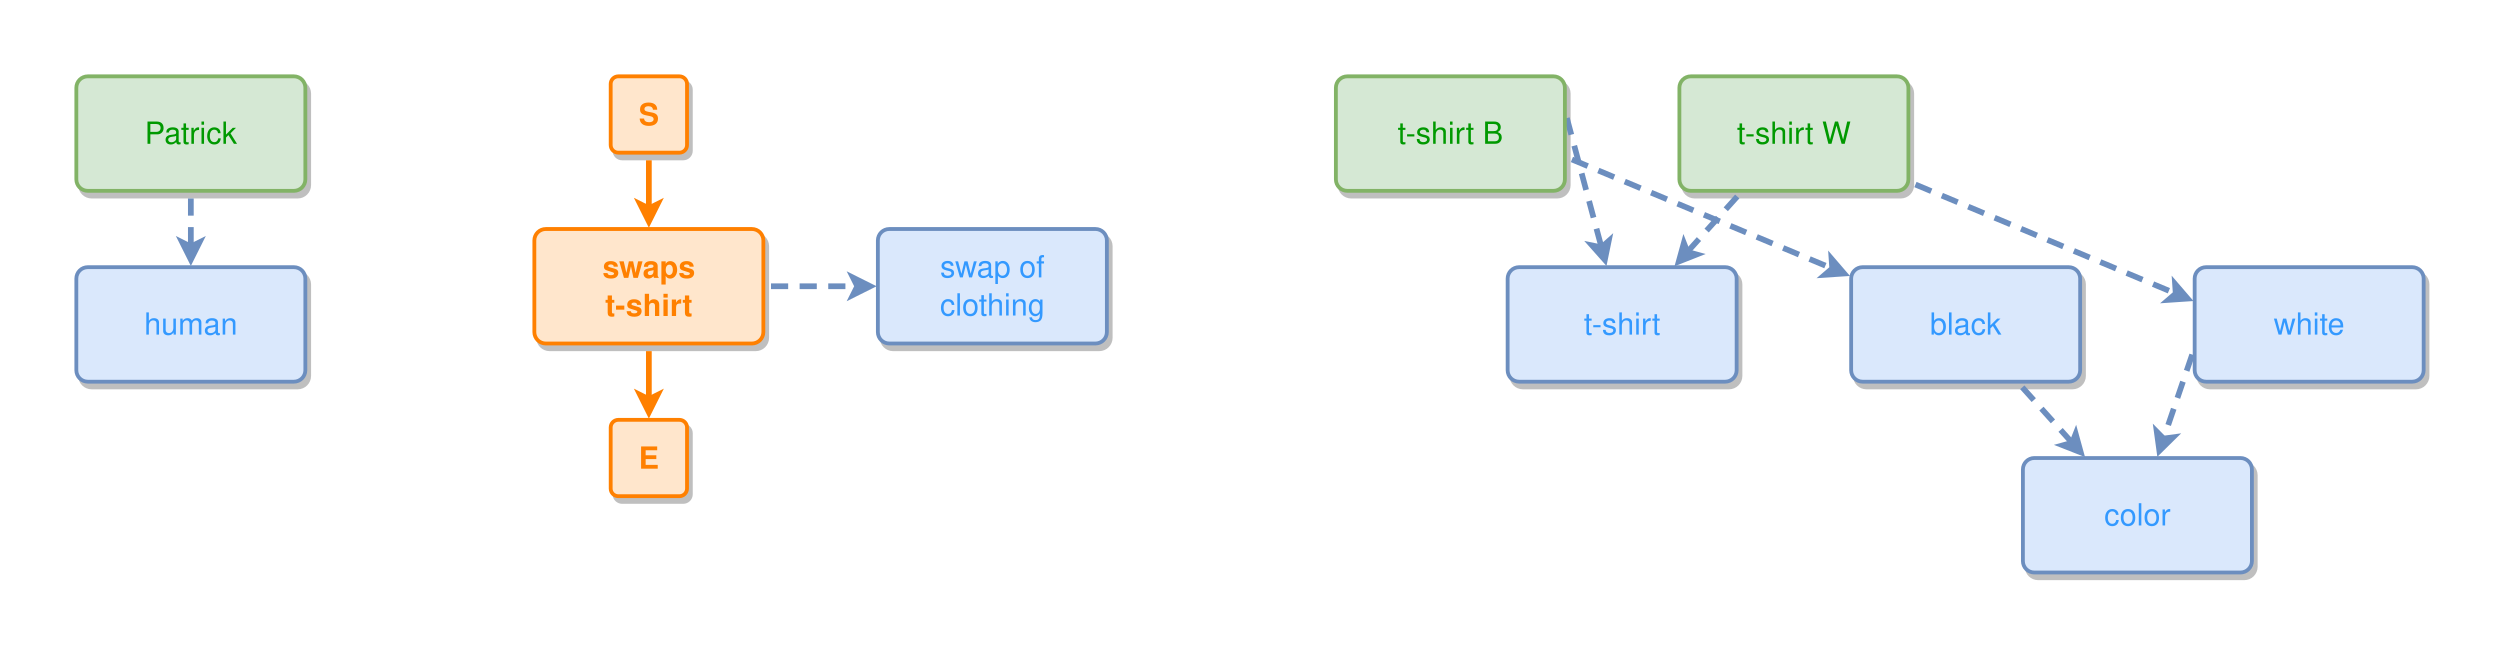
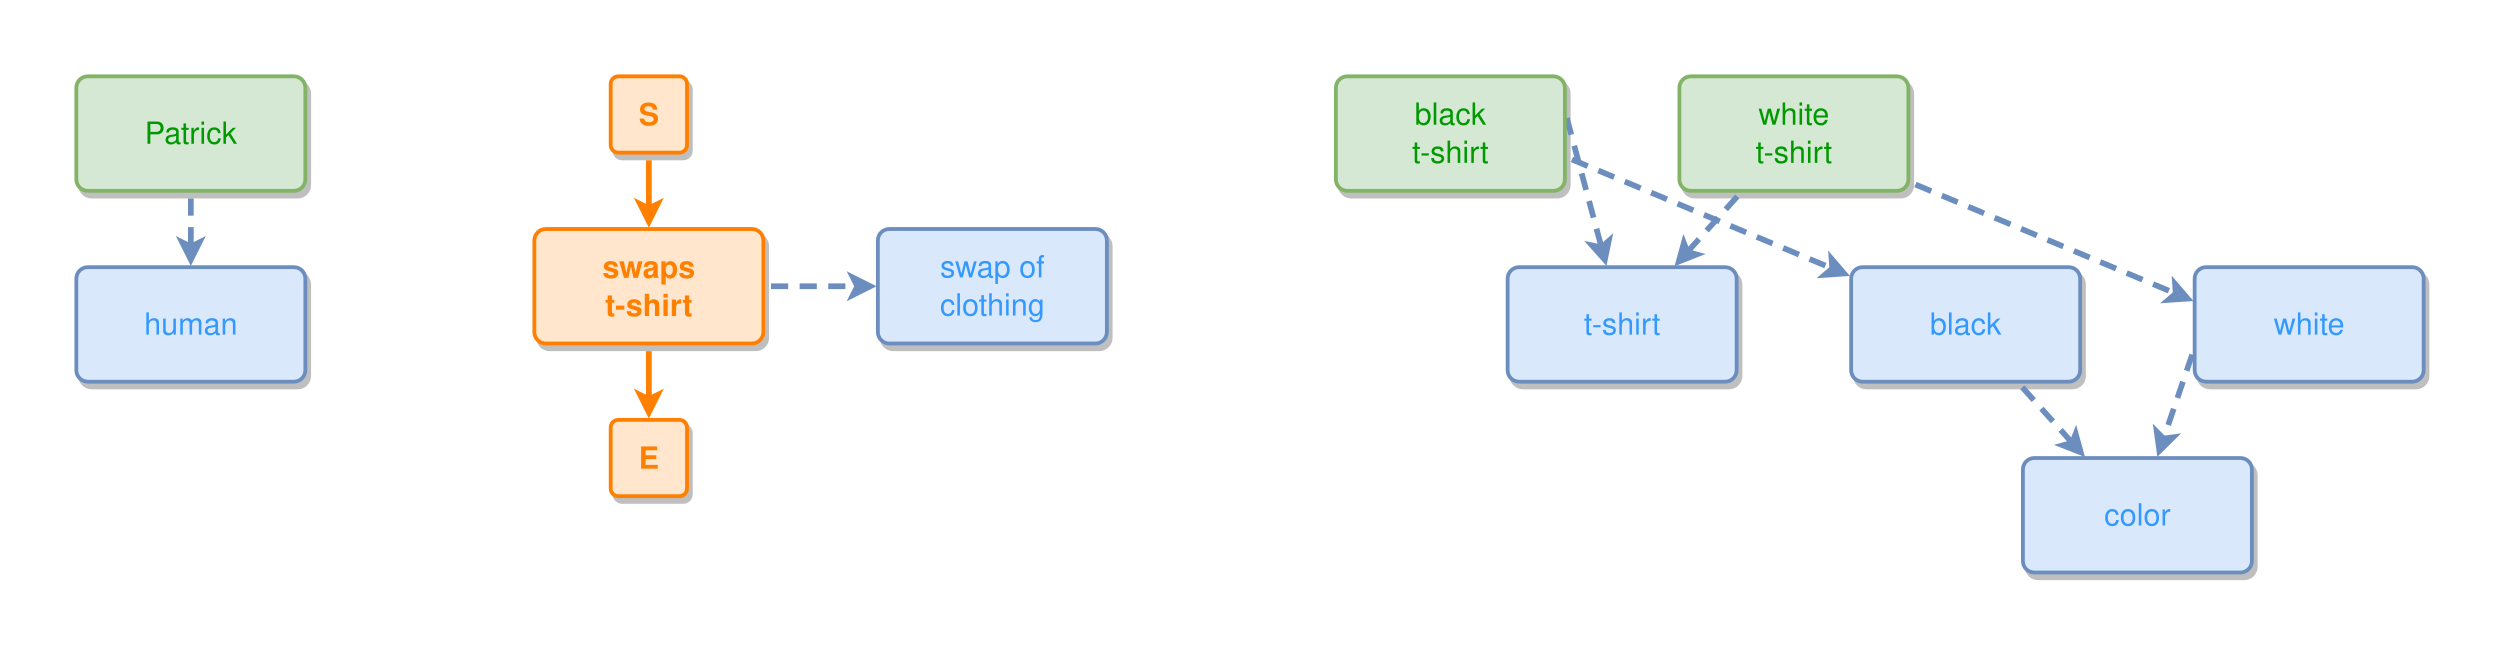
<svg xmlns="http://www.w3.org/2000/svg" width="1310" height="340" viewBox="0 0 1310 340">
  <defs>
  </defs>
  <g id="container-shells">
  </g>
  <g id="node-shadows">
    <rect x="40" y="40" width="120" height="60" rx="6" ry="6" fill="#000000" stroke="#000000" stroke-width="2" opacity="0.25" transform="translate(2,3)" />
    <rect x="1060" y="240" width="120" height="60" rx="6" ry="6" fill="#000000" stroke="#000000" stroke-width="2" opacity="0.25" transform="translate(2,3)" />
    <rect x="320" y="40" width="40" height="40" rx="4" ry="4" fill="#000000" stroke="#000000" stroke-width="2" opacity="0.25" transform="translate(2,3)" />
    <rect x="320" y="220" width="40" height="40" rx="4" ry="4" fill="#000000" stroke="#000000" stroke-width="2" opacity="0.25" transform="translate(2,3)" />
    <rect x="40" y="140" width="120" height="60" rx="6" ry="6" fill="#000000" stroke="#000000" stroke-width="2" opacity="0.25" transform="translate(2,3)" />
    <rect x="280" y="120" width="120" height="60" rx="6" ry="6" fill="#000000" stroke="#000000" stroke-width="2" opacity="0.25" transform="translate(2,3)" />
    <rect x="460" y="120" width="120" height="60" rx="6" ry="6" fill="#000000" stroke="#000000" stroke-width="2" opacity="0.25" transform="translate(2,3)" />
    <rect x="700" y="40" width="120" height="60" rx="6" ry="6" fill="#000000" stroke="#000000" stroke-width="2" opacity="0.25" transform="translate(2,3)" />
    <rect x="790" y="140" width="120" height="60" rx="6" ry="6" fill="#000000" stroke="#000000" stroke-width="2" opacity="0.25" transform="translate(2,3)" />
    <rect x="970" y="140" width="120" height="60" rx="6" ry="6" fill="#000000" stroke="#000000" stroke-width="2" opacity="0.25" transform="translate(2,3)" />
    <rect x="880" y="40" width="120" height="60" rx="6" ry="6" fill="#000000" stroke="#000000" stroke-width="2" opacity="0.25" transform="translate(2,3)" />
    <rect x="1150" y="140" width="120" height="60" rx="6" ry="6" fill="#000000" stroke="#000000" stroke-width="2" opacity="0.25" transform="translate(2,3)" />
  </g>
  <g id="edges">
    <line x1="100.00" y1="104.00" x2="100.00" y2="129.25" stroke="#6c8ebf" stroke-width="3" stroke-dasharray="9 6" />
    <path d="M 100.00 136.00 L 95.50 127.00 L 100.00 129.25 L 104.50 127.00 Z" fill="#6c8ebf" stroke="#6c8ebf" stroke-width="3" stroke-miterlimit="10" />
    <line x1="340.00" y1="84.00" x2="340.00" y2="109.25" stroke="#ff8000" stroke-width="3" />
    <path d="M 340.00 116.00 L 335.50 107.00 L 340.00 109.25 L 344.50 107.00 Z" fill="#ff8000" stroke="#ff8000" stroke-width="3" stroke-miterlimit="10" />
    <line x1="340.00" y1="184.00" x2="340.00" y2="209.25" stroke="#ff8000" stroke-width="3" />
    <path d="M 340.00 216.00 L 335.50 207.00 L 340.00 209.25 L 344.50 207.00 Z" fill="#ff8000" stroke="#ff8000" stroke-width="3" stroke-miterlimit="10" />
    <line x1="404.00" y1="150.00" x2="449.25" y2="150.00" stroke="#6c8ebf" stroke-width="3" stroke-dasharray="9 6" />
    <path d="M 456.00 150.00 L 447.00 154.50 L 449.25 150.00 L 447.00 145.50 Z" fill="#6c8ebf" stroke="#6c8ebf" stroke-width="3" stroke-miterlimit="10" />
    <line x1="821.03" y1="61.86" x2="839.18" y2="129.62" stroke="#6c8ebf" stroke-width="3" stroke-dasharray="9 6" />
    <path d="M 840.93 136.14 L 834.25 128.61 L 839.18 129.62 L 842.95 126.28 Z" fill="#6c8ebf" stroke="#6c8ebf" stroke-width="3" stroke-miterlimit="10" />
    <line x1="823.69" y1="83.55" x2="960.09" y2="140.70" stroke="#6c8ebf" stroke-width="3" stroke-dasharray="9 6" />
    <path d="M 966.31 143.31 L 956.27 143.98 L 960.09 140.70 L 959.75 135.68 Z" fill="#6c8ebf" stroke="#6c8ebf" stroke-width="3" stroke-miterlimit="10" />
    <line x1="1059.68" y1="202.97" x2="1085.81" y2="232.01" stroke="#6c8ebf" stroke-width="3" stroke-dasharray="9 6" />
    <path d="M 1090.32 237.03 L 1080.96 233.35 L 1085.81 232.01 L 1087.65 227.33 Z" fill="#6c8ebf" stroke="#6c8ebf" stroke-width="3" stroke-miterlimit="10" />
    <line x1="910.32" y1="102.97" x2="884.19" y2="132.01" stroke="#6c8ebf" stroke-width="3" stroke-dasharray="9 6" />
    <path d="M 879.68 137.03 L 882.35 127.33 L 884.19 132.01 L 889.04 133.35 Z" fill="#6c8ebf" stroke="#6c8ebf" stroke-width="3" stroke-miterlimit="10" />
    <line x1="1003.69" y1="96.69" x2="1140.09" y2="153.85" stroke="#6c8ebf" stroke-width="3" stroke-dasharray="9 6" />
    <path d="M 1146.31 156.45 L 1136.27 157.13 L 1140.09 153.85 L 1139.75 148.83 Z" fill="#6c8ebf" stroke="#6c8ebf" stroke-width="3" stroke-miterlimit="10" />
    <line x1="1148.71" y1="185.79" x2="1133.70" y2="229.83" stroke="#6c8ebf" stroke-width="3" stroke-dasharray="9 6" />
    <path d="M 1131.52 236.21 L 1130.16 226.24 L 1133.70 229.83 L 1138.68 229.15 Z" fill="#6c8ebf" stroke="#6c8ebf" stroke-width="3" stroke-miterlimit="10" />
  </g>
  <g id="nodes">
    <rect x="40" y="40" width="120" height="60" rx="6" ry="6" fill="#d5e8d4" stroke="#82b366" stroke-width="2" />
    <text x="100" y="70" text-anchor="middle" dominant-baseline="middle" font-family="Helvetica,Inter,Segoe UI,Arial" font-size="16" font-weight="normal" fill="#009900">Patrick</text>
    <rect x="1060" y="240" width="120" height="60" rx="6" ry="6" fill="#dae8fc" stroke="#6c8ebf" stroke-width="2" />
    <text x="1120" y="270" text-anchor="middle" dominant-baseline="middle" font-family="Helvetica,Inter,Segoe UI,Arial" font-size="16" font-weight="normal" fill="#3399ff">color</text>
    <rect x="320" y="40" width="40" height="40" rx="4" ry="4" fill="#ffe6cc" stroke="#ff8000" stroke-width="2" />
    <text x="340" y="60" text-anchor="middle" dominant-baseline="middle" font-family="Helvetica,Inter,Segoe UI,Arial" font-size="16" font-weight="bold" fill="#ff8000">S</text>
    <rect x="320" y="220" width="40" height="40" rx="4" ry="4" fill="#ffe6cc" stroke="#ff8000" stroke-width="2" />
    <text x="340" y="240" text-anchor="middle" dominant-baseline="middle" font-family="Helvetica,Inter,Segoe UI,Arial" font-size="16" font-weight="bold" fill="#ff8000">E</text>
    <rect x="40" y="140" width="120" height="60" rx="6" ry="6" fill="#dae8fc" stroke="#6c8ebf" stroke-width="2" />
    <text x="100" y="170" text-anchor="middle" dominant-baseline="middle" font-family="Helvetica,Inter,Segoe UI,Arial" font-size="16" font-weight="normal" fill="#3399ff">human</text>
    <rect x="280" y="120" width="120" height="60" rx="6" ry="6" fill="#ffe6cc" stroke="#ff8000" stroke-width="2" />
    <text x="340" y="140" text-anchor="middle" dominant-baseline="middle" font-family="Helvetica,Inter,Segoe UI,Arial" font-size="16" font-weight="bold" fill="#ff8000">swaps</text>
    <text x="340" y="160" text-anchor="middle" dominant-baseline="middle" font-family="Helvetica,Inter,Segoe UI,Arial" font-size="16" font-weight="bold" fill="#ff8000">t-shirt</text>
    <rect x="460" y="120" width="120" height="60" rx="6" ry="6" fill="#dae8fc" stroke="#6c8ebf" stroke-width="2" />
    <text x="520" y="140" text-anchor="middle" dominant-baseline="middle" font-family="Helvetica,Inter,Segoe UI,Arial" font-size="16" font-weight="normal" fill="#3399ff">swap of</text>
    <text x="520" y="160" text-anchor="middle" dominant-baseline="middle" font-family="Helvetica,Inter,Segoe UI,Arial" font-size="16" font-weight="normal" fill="#3399ff">clothing</text>
    <rect x="700" y="40" width="120" height="60" rx="6" ry="6" fill="#d5e8d4" stroke="#82b366" stroke-width="2" />
-     <text x="760" y="70" text-anchor="middle" dominant-baseline="middle" font-family="Helvetica,Inter,Segoe UI,Arial" font-size="16" font-weight="normal" fill="#009900">t-shirt B</text>
+     <text x="760" y="60" text-anchor="middle" dominant-baseline="middle" font-family="Helvetica,Inter,Segoe UI,Arial" font-size="16" font-weight="normal" fill="#009900">black</text>
+     <text x="760" y="80" text-anchor="middle" dominant-baseline="middle" font-family="Helvetica,Inter,Segoe UI,Arial" font-size="16" font-weight="normal" fill="#009900">t-shirt</text>
    <rect x="790" y="140" width="120" height="60" rx="6" ry="6" fill="#dae8fc" stroke="#6c8ebf" stroke-width="2" />
    <text x="850" y="170" text-anchor="middle" dominant-baseline="middle" font-family="Helvetica,Inter,Segoe UI,Arial" font-size="16" font-weight="normal" fill="#3399ff">t-shirt</text>
    <rect x="970" y="140" width="120" height="60" rx="6" ry="6" fill="#dae8fc" stroke="#6c8ebf" stroke-width="2" />
    <text x="1030" y="170" text-anchor="middle" dominant-baseline="middle" font-family="Helvetica,Inter,Segoe UI,Arial" font-size="16" font-weight="normal" fill="#3399ff">black</text>
    <rect x="880" y="40" width="120" height="60" rx="6" ry="6" fill="#d5e8d4" stroke="#82b366" stroke-width="2" />
-     <text x="940" y="70" text-anchor="middle" dominant-baseline="middle" font-family="Helvetica,Inter,Segoe UI,Arial" font-size="16" font-weight="normal" fill="#009900">t-shirt W</text>
+     <text x="940" y="60" text-anchor="middle" dominant-baseline="middle" font-family="Helvetica,Inter,Segoe UI,Arial" font-size="16" font-weight="normal" fill="#009900">white</text>
+     <text x="940" y="80" text-anchor="middle" dominant-baseline="middle" font-family="Helvetica,Inter,Segoe UI,Arial" font-size="16" font-weight="normal" fill="#009900">t-shirt</text>
    <rect x="1150" y="140" width="120" height="60" rx="6" ry="6" fill="#dae8fc" stroke="#6c8ebf" stroke-width="2" />
    <text x="1210" y="170" text-anchor="middle" dominant-baseline="middle" font-family="Helvetica,Inter,Segoe UI,Arial" font-size="16" font-weight="normal" fill="#3399ff">white</text>
  </g>
</svg>
